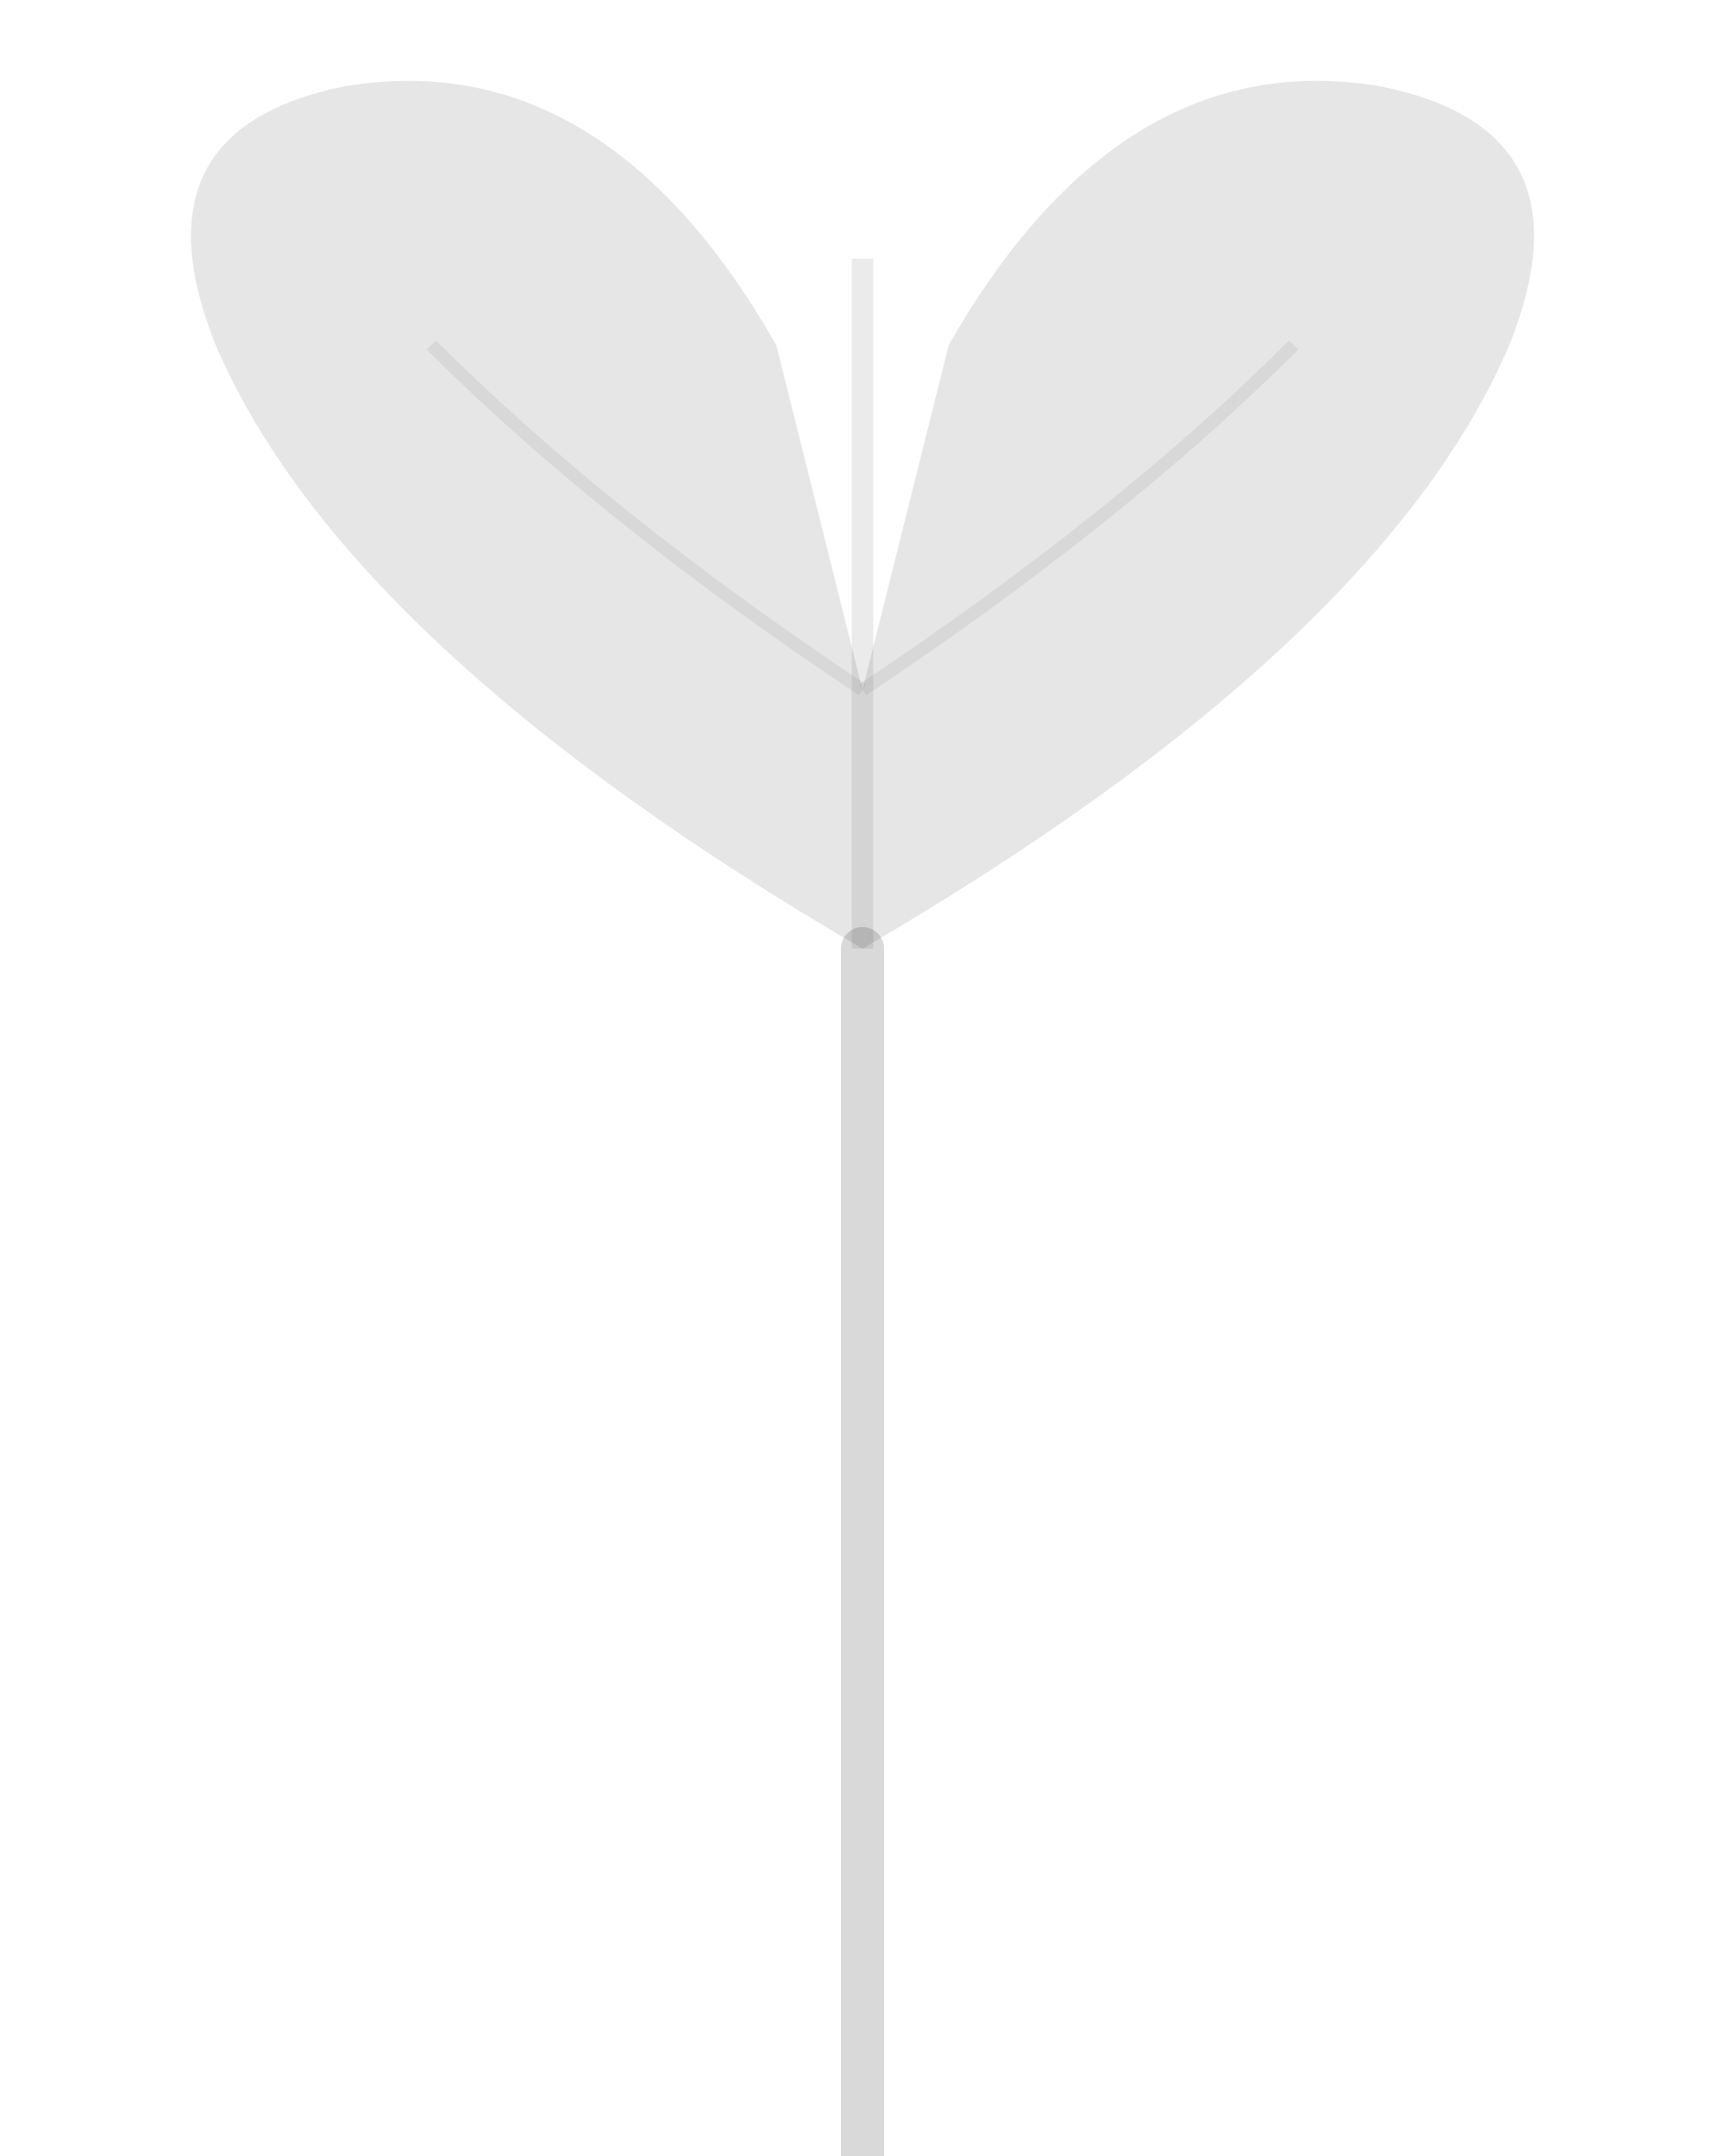
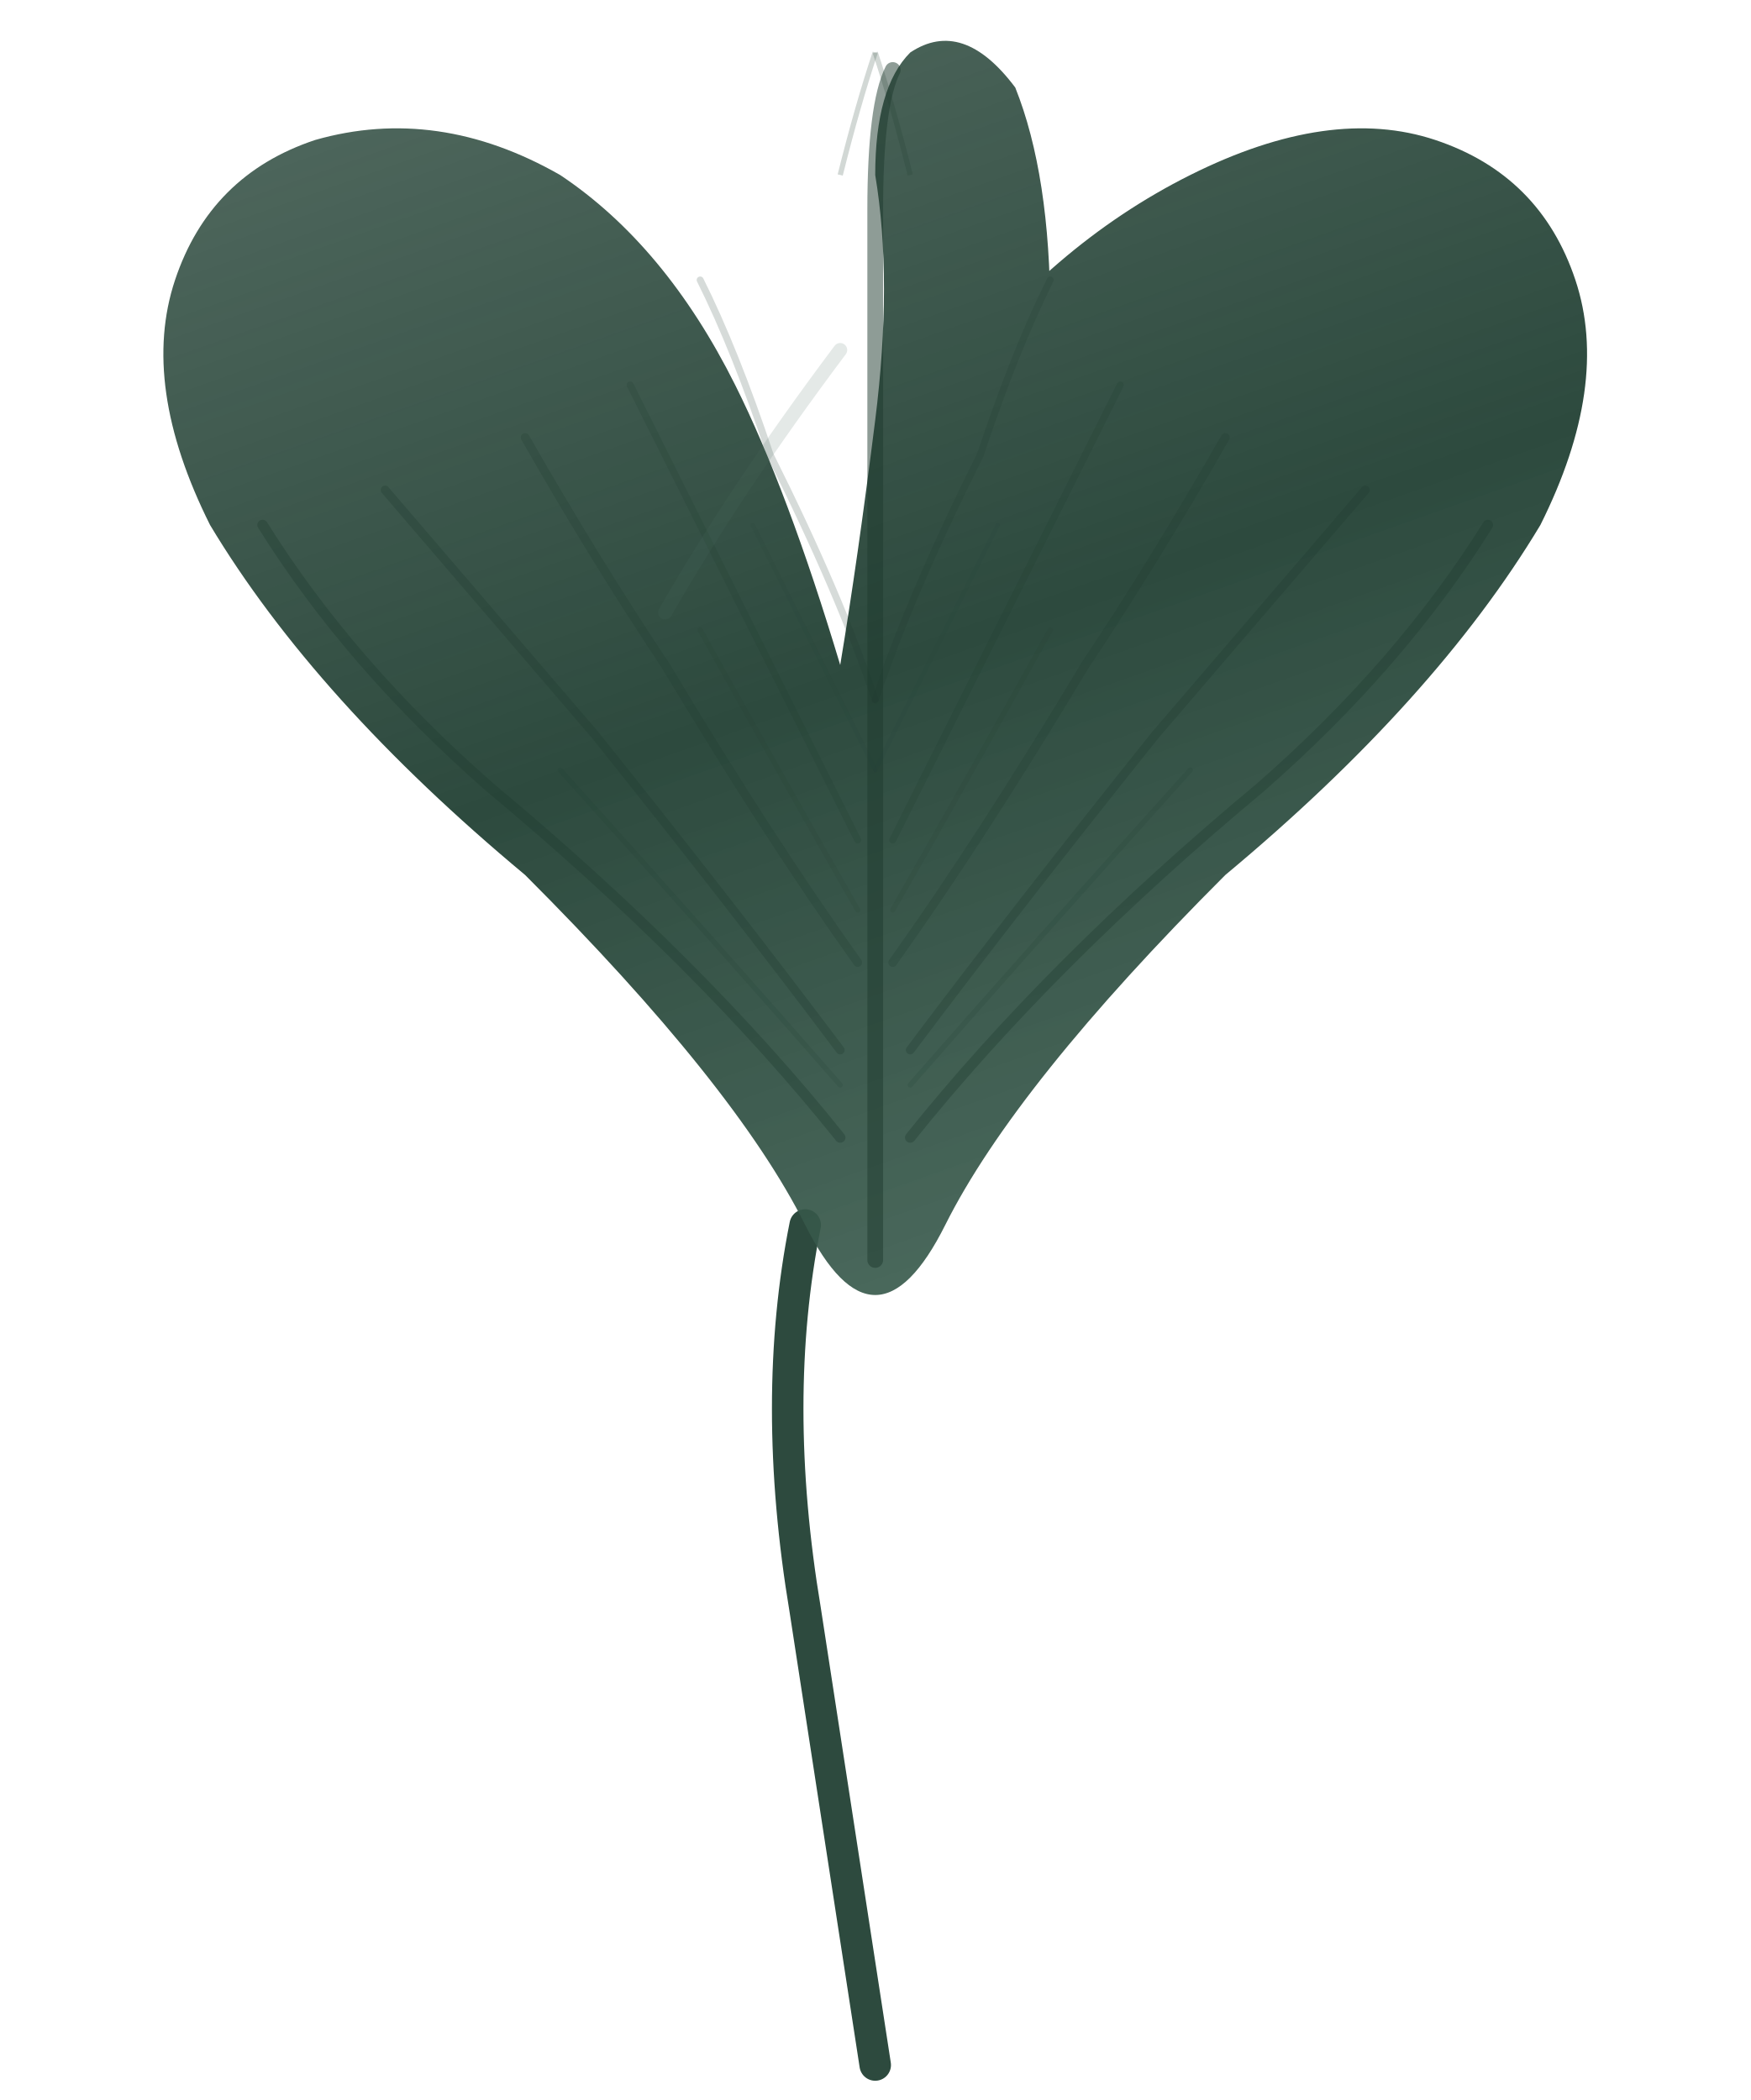
- <svg xmlns="http://www.w3.org/2000/svg" width="40" height="50" viewBox="0 0 40 50" fill="none">
-   <line x1="20" y1="50" x2="20" y2="22" stroke="currentColor" stroke-width="1" opacity="0.15" stroke-linecap="round" />
-   <path d="M20 22 Q8 15 5 8 Q3 3 8 2 Q14 1 18 8 Q19 12 20 16" fill="currentColor" opacity="0.1" />
-   <path d="M20 22 Q32 15 35 8 Q37 3 32 2 Q26 1 22 8 Q21 12 20 16" fill="currentColor" opacity="0.1" />
-   <line x1="20" y1="22" x2="20" y2="6" stroke="currentColor" stroke-width="0.5" opacity="0.08" />
-   <path d="M20 16 Q14 12 10 8" stroke="currentColor" stroke-width="0.3" fill="none" opacity="0.06" />
-   <path d="M20 16 Q26 12 30 8" stroke="currentColor" stroke-width="0.3" fill="none" opacity="0.06" />
+ <svg xmlns="http://www.w3.org/2000/svg" viewBox="0 0 100 120" width="100" height="120">
+   <defs>
+     <linearGradient id="leafGrad" x1="30%" y1="0%" x2="70%" y2="100%">
+       <stop offset="0%" stop-color="#2D4A3E" stop-opacity="0.85" />
+       <stop offset="50%" stop-color="#2D4A3E" stop-opacity="1" />
+       <stop offset="100%" stop-color="#3A5C4E" stop-opacity="0.9" />
+     </linearGradient>
+   </defs>
+   <path d="M50,118 Q48,105 46,92 Q44,80 46,70" fill="none" stroke="#2D4A3E" stroke-width="1.8" stroke-linecap="round" />
+   <path d="M46,70     Q42,62 30,50     Q18,40 12,30     Q8,22 10,16     Q12,10 18,8     Q25,6 32,10     Q38,14 42,22     Q45,28 48,38     Q49,32 50,24     Q51,16 50,10     Q50,5 52,3     Q55,1 58,5     Q60,10 60,18     Q60,28 58,38     Q56,30 54,22     Q60,14 68,10     Q76,6 82,8     Q88,10 90,16     Q92,22 88,30     Q82,40 70,50     Q58,62 54,70     Q52,74 50,74     Q48,74 46,70Z" fill="url(#leafGrad)" />
+   <path d="M50,72 Q50,55 50,38 Q50,25 50,12 Q50,6 51,4" fill="none" stroke="#1E3A2E" stroke-width="0.9" stroke-linecap="round" opacity="0.5" />
+   <path d="M48,65 Q40,55 28,45 Q20,38 15,30" fill="none" stroke="#1E3A2E" stroke-width="0.6" opacity="0.35" stroke-linecap="round" />
+   <path d="M48,60 Q42,52 34,42 Q28,35 22,28" fill="none" stroke="#1E3A2E" stroke-width="0.5" opacity="0.3" stroke-linecap="round" />
+   <path d="M49,55 Q44,48 38,38 Q34,32 30,25" fill="none" stroke="#1E3A2E" stroke-width="0.5" opacity="0.25" stroke-linecap="round" />
+   <path d="M49,48 Q46,42 42,34 Q39,28 36,22" fill="none" stroke="#1E3A2E" stroke-width="0.4" opacity="0.2" stroke-linecap="round" />
+   <path d="M50,40 Q48,34 44,26 Q42,20 40,16" fill="none" stroke="#1E3A2E" stroke-width="0.4" opacity="0.18" stroke-linecap="round" />
+   <path d="M52,65 Q60,55 72,45 Q80,38 85,30" fill="none" stroke="#1E3A2E" stroke-width="0.6" opacity="0.35" stroke-linecap="round" />
+   <path d="M52,60 Q58,52 66,42 Q72,35 78,28" fill="none" stroke="#1E3A2E" stroke-width="0.5" opacity="0.3" stroke-linecap="round" />
+   <path d="M51,55 Q56,48 62,38 Q66,32 70,25" fill="none" stroke="#1E3A2E" stroke-width="0.5" opacity="0.25" stroke-linecap="round" />
+   <path d="M51,48 Q54,42 58,34 Q61,28 64,22" fill="none" stroke="#1E3A2E" stroke-width="0.4" opacity="0.2" stroke-linecap="round" />
+   <path d="M50,40 Q52,34 56,26 Q58,20 60,16" fill="none" stroke="#1E3A2E" stroke-width="0.4" opacity="0.18" stroke-linecap="round" />
+   <path d="M48,62 Q41,54 32,44" fill="none" stroke="#1E3A2E" stroke-width="0.3" opacity="0.15" stroke-linecap="round" />
+   <path d="M49,52 Q45,45 40,36" fill="none" stroke="#1E3A2E" stroke-width="0.3" opacity="0.12" stroke-linecap="round" />
+   <path d="M50,44 Q47,38 43,30" fill="none" stroke="#1E3A2E" stroke-width="0.25" opacity="0.1" stroke-linecap="round" />
+   <path d="M52,62 Q59,54 68,44" fill="none" stroke="#1E3A2E" stroke-width="0.3" opacity="0.15" stroke-linecap="round" />
+   <path d="M51,52 Q55,45 60,36" fill="none" stroke="#1E3A2E" stroke-width="0.3" opacity="0.12" stroke-linecap="round" />
+   <path d="M50,44 Q53,38 57,30" fill="none" stroke="#1E3A2E" stroke-width="0.25" opacity="0.1" stroke-linecap="round" />
+   <path d="M50,3 Q49,6 48,10" fill="none" stroke="#1E3A2E" stroke-width="0.3" opacity="0.2" />
+   <path d="M50,3 Q51,6 52,10" fill="none" stroke="#1E3A2E" stroke-width="0.3" opacity="0.2" />
+   <path d="M38,35 Q42,28 48,20" fill="none" stroke="#4A6A5E" stroke-width="0.8" opacity="0.15" stroke-linecap="round" />
</svg>
